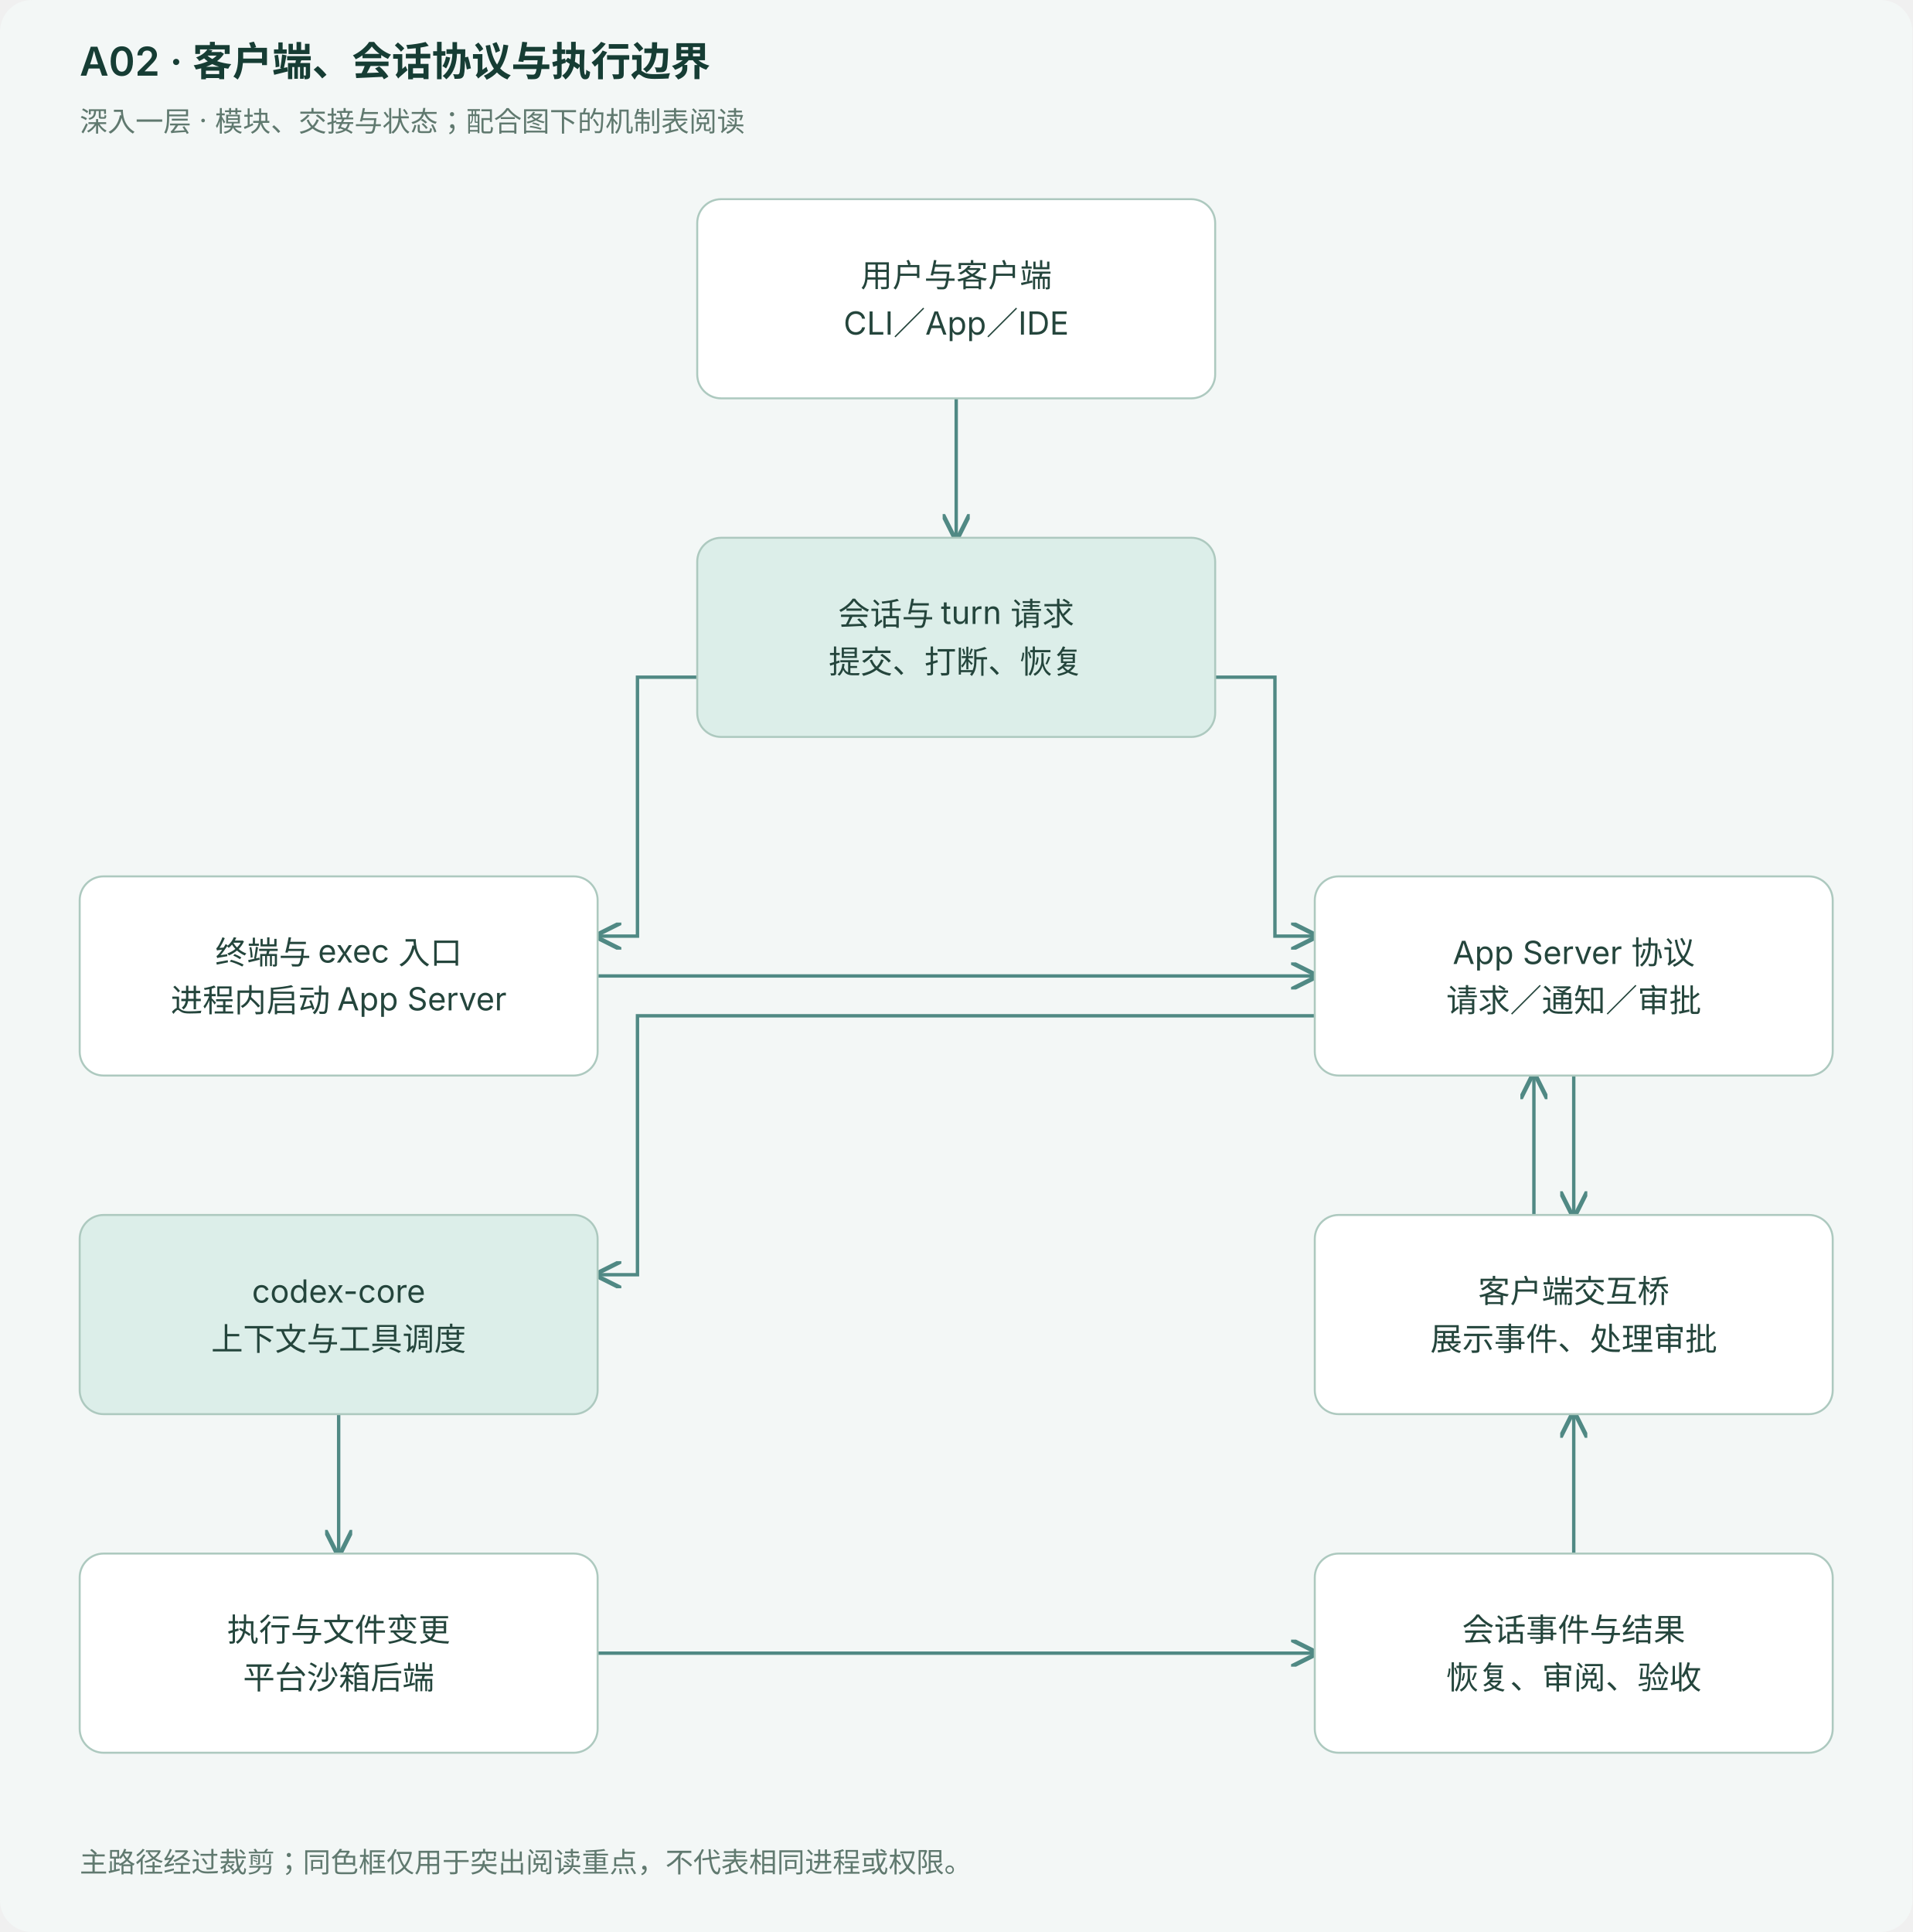
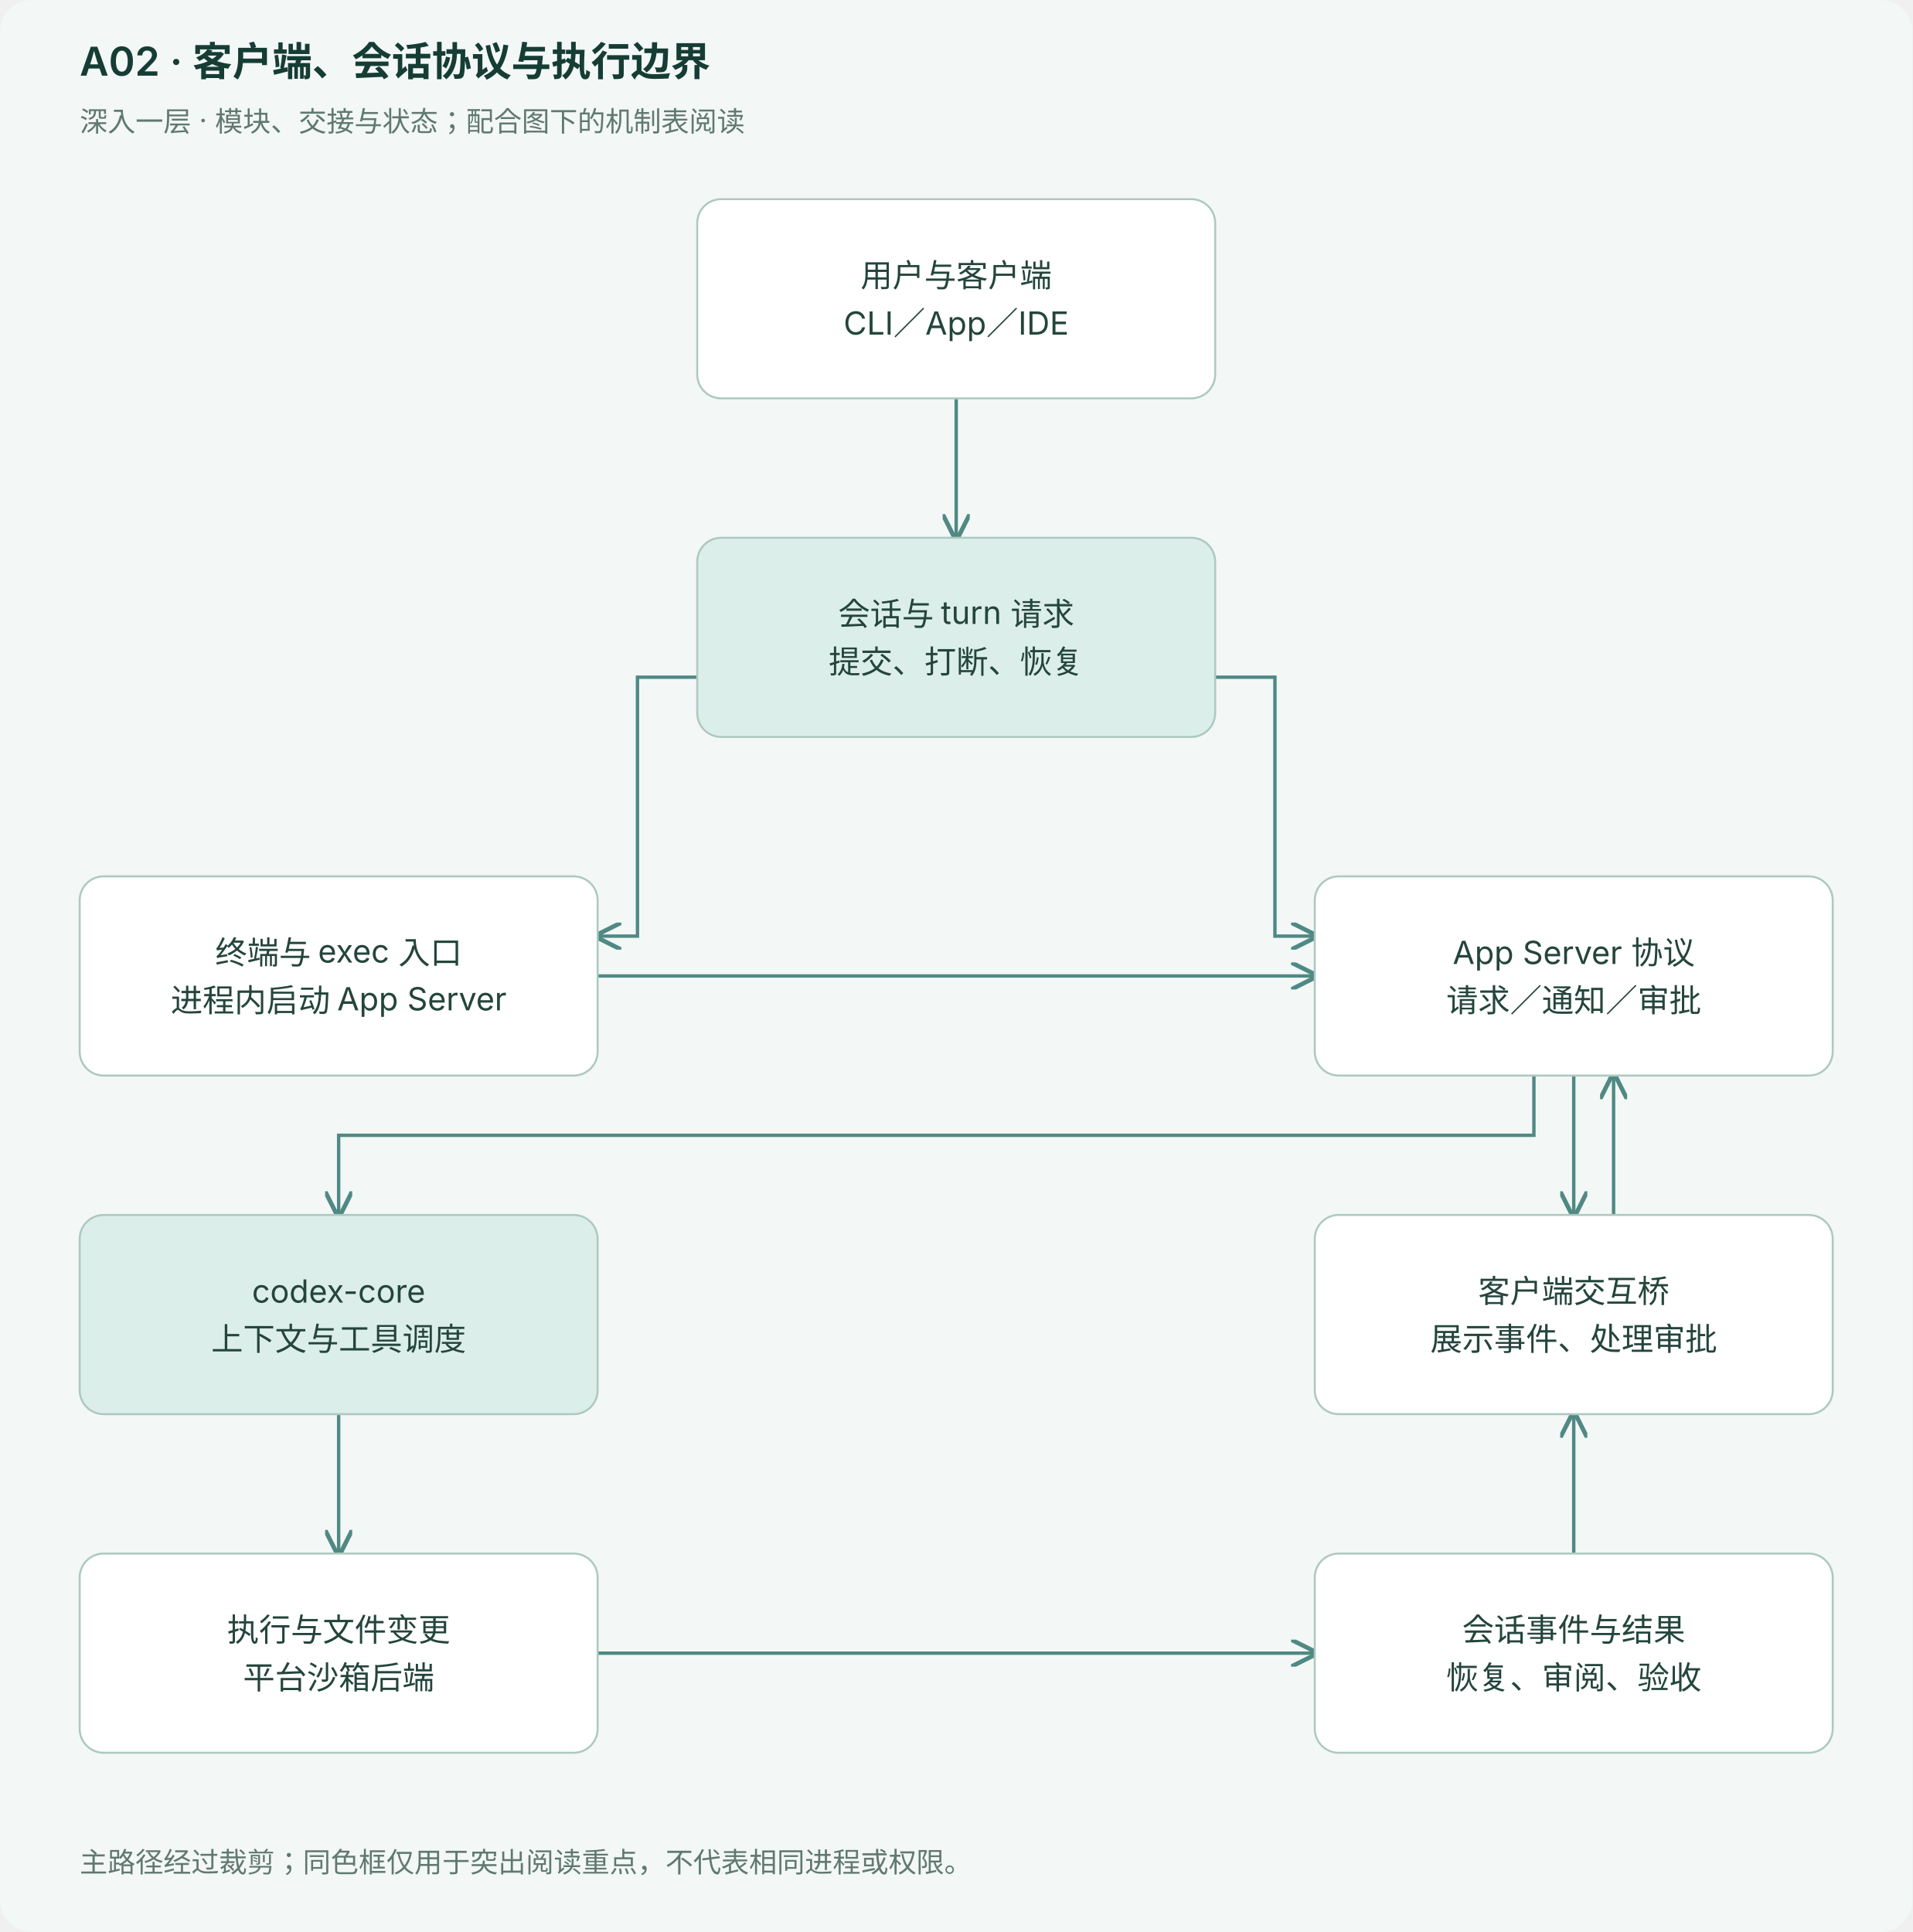
<svg xmlns="http://www.w3.org/2000/svg" viewBox="0 0 960 970" role="img" aria-label="A02 · 客户端、会话协议与执行边界">
  <defs>
    <marker id="arrow" markerWidth="8" markerHeight="8" refX="7" refY="4" orient="auto">
      <path d="M0 0 L8 4 L0 8" fill="none" stroke="#508984" stroke-width="1.3" />
    </marker>
  </defs>
  <style>text{font-family:system-ui,-apple-system,'PingFang SC','Microsoft YaHei',sans-serif}</style>
  <rect width="960" height="970" rx="16" fill="#f3f7f6" />
  <text x="40" y="38" font-size="20" font-weight="600" fill="#163d34">A02 · 客户端、会话协议与执行边界</text>
  <text x="40" y="66" font-size="14" fill="#60796f">深入一层 · 模块、交接与状态；配合图下的机制表阅读</text>
  <path class="edge-halo" d="M480 200 L480 270" fill="none" stroke="#f3f7f6" stroke-width="6" />
  <path data-edge="1-2" d="M480 200 L480 270" fill="none" stroke="#508984" stroke-width="1.7" marker-end="url(#arrow)" />
  <path class="edge-halo" d="M350 340 L320 340 L320 470 L300 470" fill="none" stroke="#f3f7f6" stroke-width="6" />
  <path data-edge="2-3" d="M350 340 L320 340 L320 470 L300 470" fill="none" stroke="#508984" stroke-width="1.7" marker-end="url(#arrow)" />
  <path class="edge-halo" d="M610 340 L640 340 L640 470 L660 470" fill="none" stroke="#f3f7f6" stroke-width="6" />
  <path data-edge="2-4" d="M610 340 L640 340 L640 470 L660 470" fill="none" stroke="#508984" stroke-width="1.7" marker-end="url(#arrow)" />
  <path class="edge-halo" d="M300 490 L660 490" fill="none" stroke="#f3f7f6" stroke-width="6" />
  <path data-edge="3-4" d="M300 490 L660 490" fill="none" stroke="#508984" stroke-width="1.7" marker-end="url(#arrow)" />
-   <path class="edge-halo" d="M660 510 L320 510 L320 640 L300 640" fill="none" stroke="#f3f7f6" stroke-width="6" />
-   <path data-edge="4-5" d="M660 510 L320 510 L320 640 L300 640" fill="none" stroke="#508984" stroke-width="1.7" marker-end="url(#arrow)" />
+   <path class="edge-halo" d="M770 540 L770 570 L170 570 L170 610" fill="none" stroke="#f3f7f6" stroke-width="6" />
+   <path data-edge="4-5" d="M770 540 L770 570 L170 570 L170 610" fill="none" stroke="#508984" stroke-width="1.7" marker-end="url(#arrow)" />
  <path class="edge-halo" d="M790 540 L790 610" fill="none" stroke="#f3f7f6" stroke-width="6" />
  <path data-edge="4-6" d="M790 540 L790 610" fill="none" stroke="#508984" stroke-width="1.7" marker-end="url(#arrow)" />
-   <path class="edge-halo" d="M770 610 L770 540" fill="none" stroke="#f3f7f6" stroke-width="6" />
-   <path data-edge="6-4" d="M770 610 L770 540" fill="none" stroke="#508984" stroke-width="1.7" marker-end="url(#arrow)" />
+   <path class="edge-halo" d="M810 610 L810 540" fill="none" stroke="#f3f7f6" stroke-width="6" />
+   <path data-edge="6-4" d="M810 610 L810 540" fill="none" stroke="#508984" stroke-width="1.7" marker-end="url(#arrow)" />
  <path class="edge-halo" d="M170 710 L170 780" fill="none" stroke="#f3f7f6" stroke-width="6" />
  <path data-edge="5-7" d="M170 710 L170 780" fill="none" stroke="#508984" stroke-width="1.7" marker-end="url(#arrow)" />
  <path class="edge-halo" d="M300 830 L660 830" fill="none" stroke="#f3f7f6" stroke-width="6" />
  <path data-edge="7-8" d="M300 830 L660 830" fill="none" stroke="#508984" stroke-width="1.7" marker-end="url(#arrow)" />
  <path class="edge-halo" d="M790 780 L790 710" fill="none" stroke="#f3f7f6" stroke-width="6" />
  <path data-edge="8-6" d="M790 780 L790 710" fill="none" stroke="#508984" stroke-width="1.7" marker-end="url(#arrow)" />
  <rect data-node="1" x="350" y="100" width="260" height="100" rx="12" fill="#ffffff" stroke="#adc9bf" />
  <text x="480.0" y="144.0" font-size="16" text-anchor="middle" fill="#24453c">用户与客户端</text>
  <text x="480.0" y="168.0" font-size="16" text-anchor="middle" fill="#24453c">CLI／App／IDE</text>
  <rect data-node="2" x="350" y="270" width="260" height="100" rx="12" fill="#dceee9" stroke="#adc9bf" />
  <text x="480.0" y="314.0" font-size="16" text-anchor="middle" fill="#24453c">会话与 turn 请求</text>
  <text x="480.0" y="338.0" font-size="16" text-anchor="middle" fill="#24453c">提交、打断、恢复</text>
  <rect data-node="3" x="40" y="440" width="260" height="100" rx="12" fill="#ffffff" stroke="#adc9bf" />
  <text x="170.0" y="484.0" font-size="16" text-anchor="middle" fill="#24453c">终端与 exec 入口</text>
  <text x="170.0" y="508.0" font-size="16" text-anchor="middle" fill="#24453c">进程内启动 App Server</text>
  <rect data-node="4" x="660" y="440" width="260" height="100" rx="12" fill="#ffffff" stroke="#adc9bf" />
  <text x="790.0" y="484.0" font-size="16" text-anchor="middle" fill="#24453c">App Server 协议</text>
  <text x="790.0" y="508.0" font-size="16" text-anchor="middle" fill="#24453c">请求／通知／审批</text>
  <rect data-node="5" x="40" y="610" width="260" height="100" rx="12" fill="#dceee9" stroke="#adc9bf" />
  <text x="170.0" y="654.0" font-size="16" text-anchor="middle" fill="#24453c">codex-core</text>
  <text x="170.0" y="678.0" font-size="16" text-anchor="middle" fill="#24453c">上下文与工具调度</text>
  <rect data-node="6" x="660" y="610" width="260" height="100" rx="12" fill="#ffffff" stroke="#adc9bf" />
  <text x="790.0" y="654.0" font-size="16" text-anchor="middle" fill="#24453c">客户端交互桥</text>
  <text x="790.0" y="678.0" font-size="16" text-anchor="middle" fill="#24453c">展示事件、处理审批</text>
  <rect data-node="7" x="40" y="780" width="260" height="100" rx="12" fill="#ffffff" stroke="#adc9bf" />
  <text x="170.0" y="824.0" font-size="16" text-anchor="middle" fill="#24453c">执行与文件变更</text>
  <text x="170.0" y="848.0" font-size="16" text-anchor="middle" fill="#24453c">平台沙箱后端</text>
  <rect data-node="8" x="660" y="780" width="260" height="100" rx="12" fill="#ffffff" stroke="#adc9bf" />
  <text x="790.0" y="824.0" font-size="16" text-anchor="middle" fill="#24453c">会话事件与结果</text>
  <text x="790.0" y="848.0" font-size="16" text-anchor="middle" fill="#24453c">恢复、审阅、验收</text>
  <text x="40" y="940" font-size="14" fill="#60796f">主路径经过裁剪；同色框仅用于突出阅读重点，不代表相同进程或权限。</text>
</svg>
